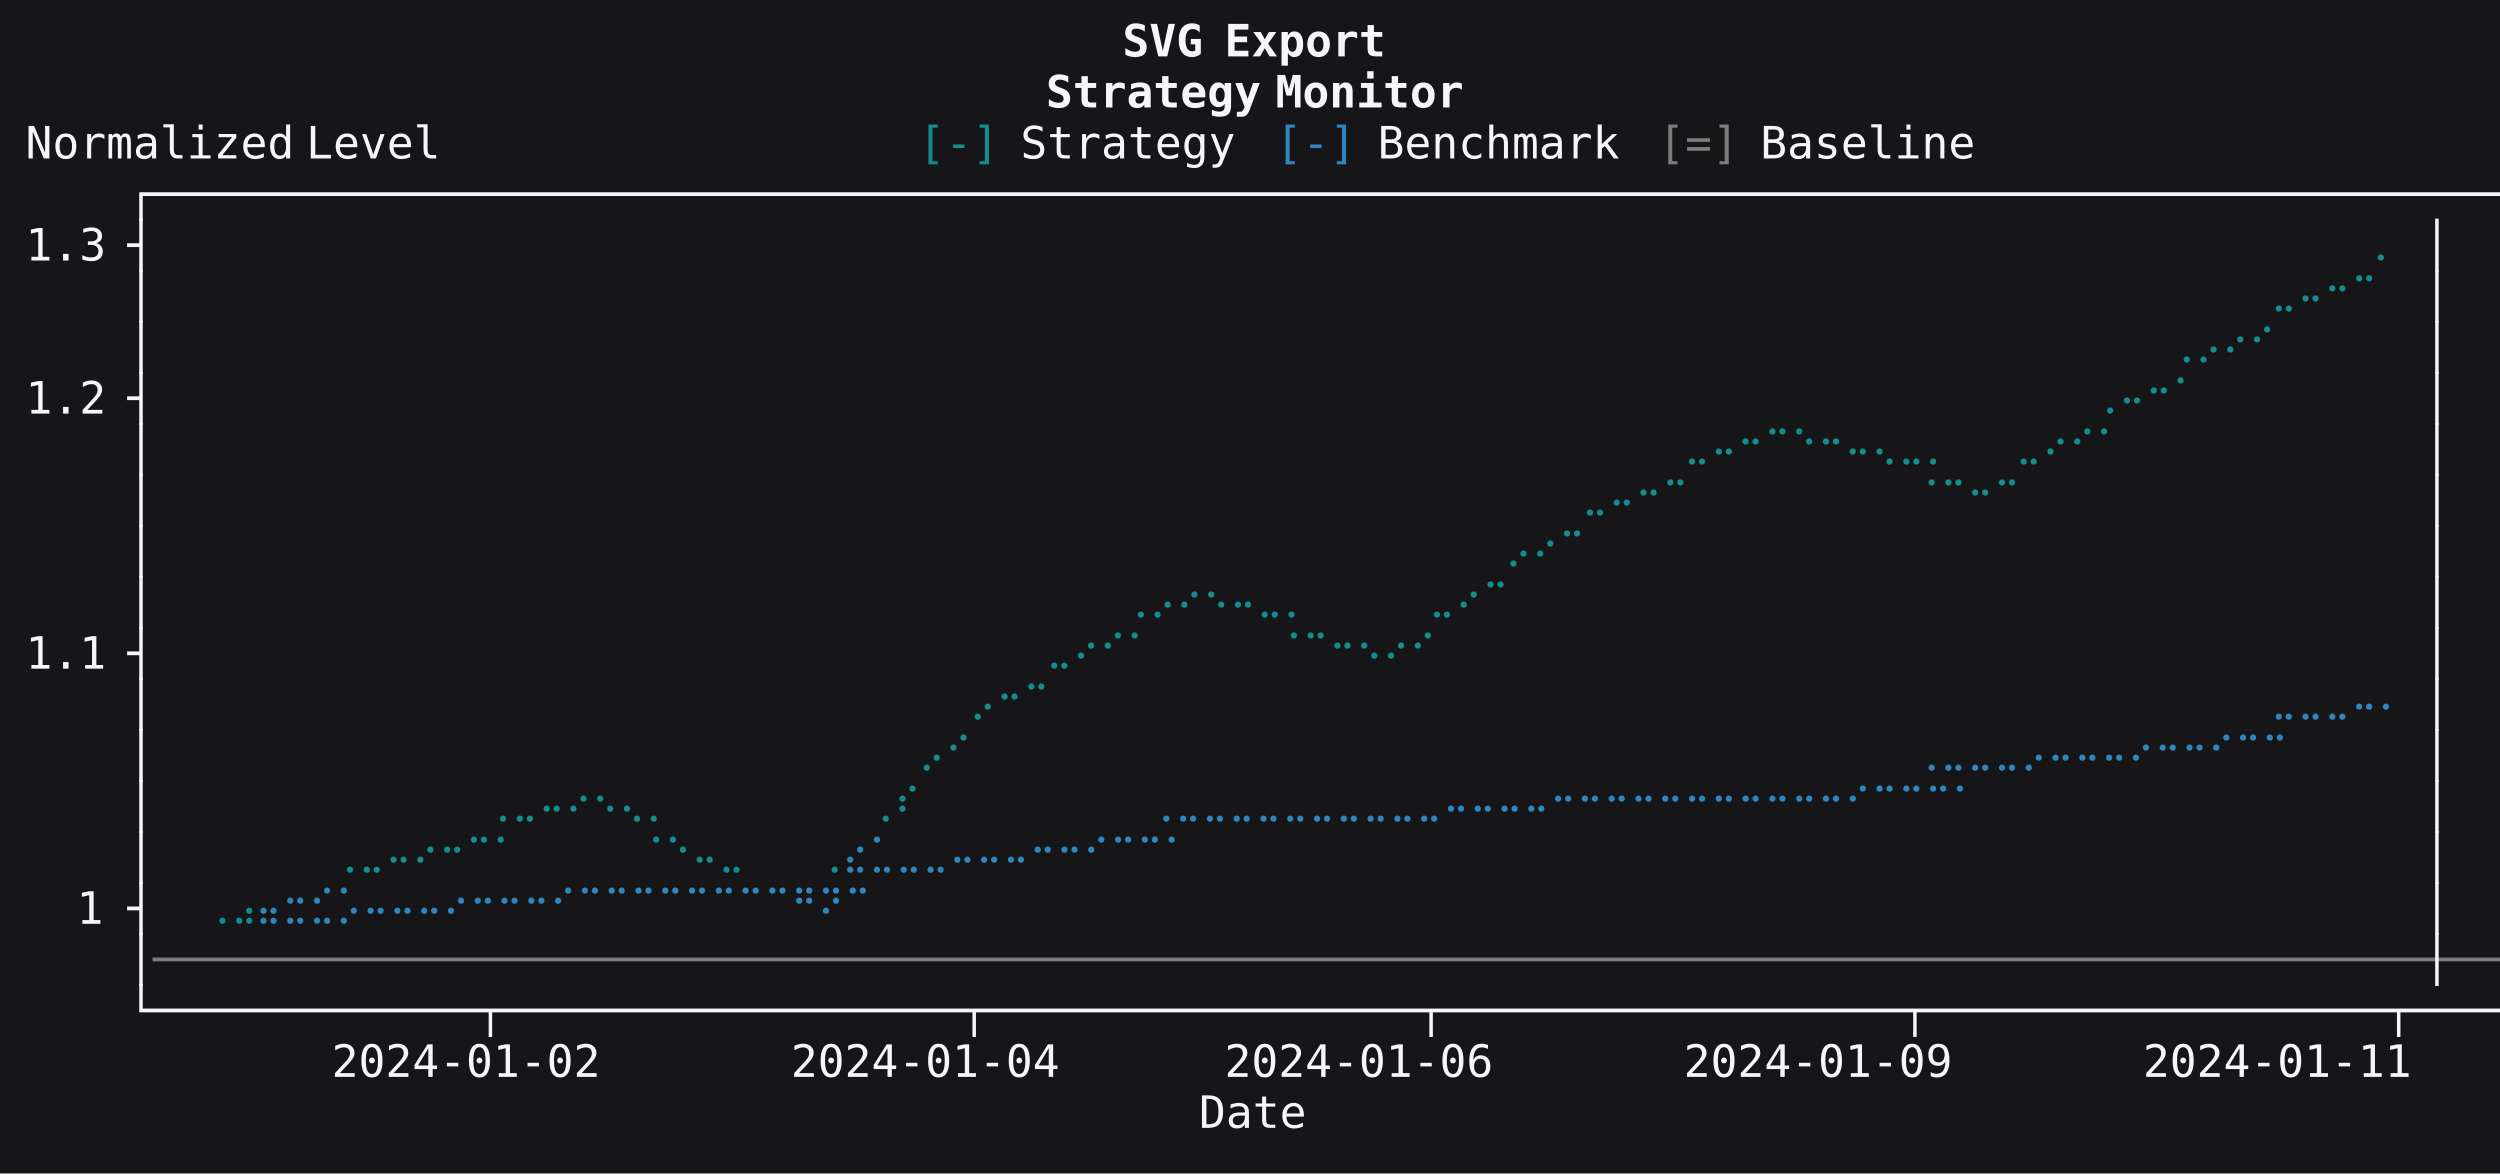
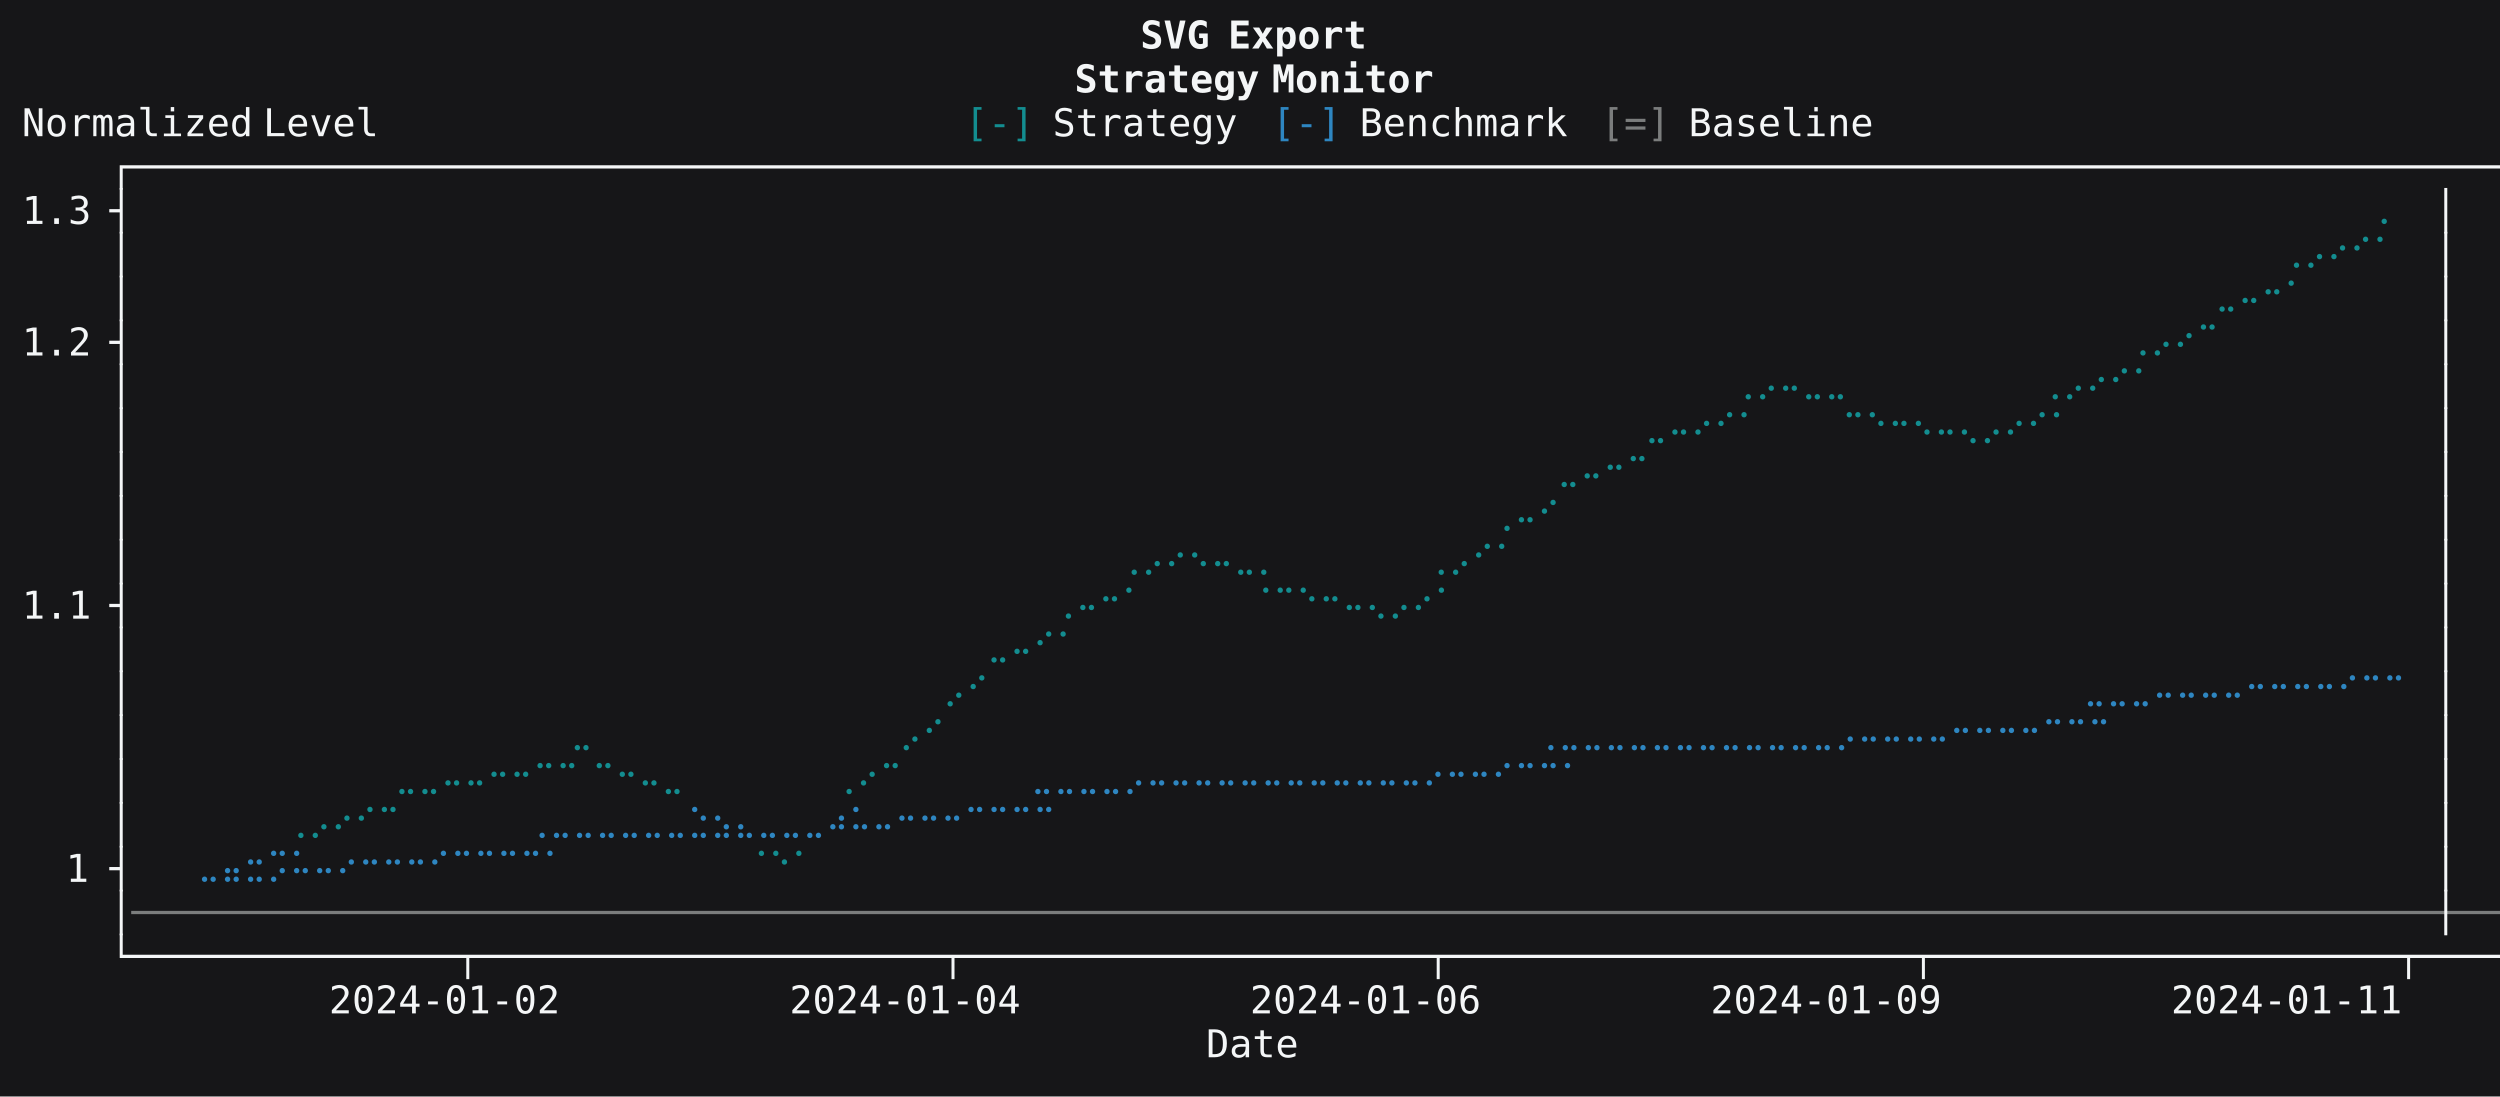
- <svg xmlns="http://www.w3.org/2000/svg" version="1.1" width="784" height="368" viewBox="0 0 784 368">
+ <svg xmlns="http://www.w3.org/2000/svg" version="1.1" width="912" height="400" viewBox="0 0 912 400">
  <rect width="100%" height="100%" fill="#161618" />
  <text xml:space="preserve" font-family="&quot;JuliaMono&quot;, &quot;Iosevka Term&quot;, &quot;Cascadia Mono&quot;, &quot;JetBrains Mono&quot;, &quot;SFMono-Regular&quot;, Menlo, Consolas, monospace" font-size="14" fill="#f4f6f7" dominant-baseline="hanging" font-variant-ligatures="none">
-     <tspan x="352 360 368" y="8" font-weight="700">SVG</tspan>
-     <tspan x="384 392 400 408 416 424" y="8" font-weight="700">Export</tspan>
-     <tspan x="328 336 344 352 360 368 376 384" y="24" font-weight="700">Strategy</tspan>
-     <tspan x="400 408 416 424 432 440 448" y="24" font-weight="700">Monitor</tspan>
+     <tspan x="416 424 432" y="8" font-weight="700">SVG</tspan>
+     <tspan x="448 456 464 472 480 488" y="8" font-weight="700">Export</tspan>
+     <tspan x="392 400 408 416 424 432 440 448" y="24" font-weight="700">Strategy</tspan>
+     <tspan x="464 472 480 488 496 504 512" y="24" font-weight="700">Monitor</tspan>
    <tspan x="8 16 24 32 40 48 56 64 72 80" y="40">Normalized</tspan>
    <tspan x="96 104 112 120 128" y="40">Level</tspan>
-     <tspan x="288 296 304" y="40" fill="#138d90">[-]</tspan>
-     <tspan x="320 328 336 344 352 360 368 376" y="40">Strategy</tspan>
-     <tspan x="400 408 416" y="40" fill="#2e86c1">[-]</tspan>
-     <tspan x="432 440 448 456 464 472 480 488 496" y="40">Benchmark</tspan>
-     <tspan x="520 528 536" y="40" fill="#7b7d7d">[=]</tspan>
-     <tspan x="552 560 568 576 584 592 600 608" y="40">Baseline</tspan>
-     <tspan x="40 48 56 64 72 80 88 96 104 112 120 128 136 144 152 160 168 176 184 192 200 208 216 224 232 240 248 256 264 272 280 288 296 304 312 320 328 336 344 352 360 368 376 384 392 400 408 416 424 432 440 448 456 464 472 480 488 496 504 512 520 528 536 544 552 560 568 576 584 592 600 608 616 624 632 640 648 656 664 672 680 688 696 704 712 720 728 736 744 752 760" y="56">┌─────────────────────────────────────────────────────────────────────────────────────────┐</tspan>
+     <tspan x="352 360 368" y="40" fill="#138d90">[-]</tspan>
+     <tspan x="384 392 400 408 416 424 432 440" y="40">Strategy</tspan>
+     <tspan x="464 472 480" y="40" fill="#2e86c1">[-]</tspan>
+     <tspan x="496 504 512 520 528 536 544 552 560" y="40">Benchmark</tspan>
+     <tspan x="584 592 600" y="40" fill="#7b7d7d">[=]</tspan>
+     <tspan x="616 624 632 640 648 656 664 672" y="40">Baseline</tspan>
+     <tspan x="40 48 56 64 72 80 88 96 104 112 120 128 136 144 152 160 168 176 184 192 200 208 216 224 232 240 248 256 264 272 280 288 296 304 312 320 328 336 344 352 360 368 376 384 392 400 408 416 424 432 440 448 456 464 472 480 488 496 504 512 520 528 536 544 552 560 568 576 584 592 600 608 616 624 632 640 648 656 664 672 680 688 696 704 712 720 728 736 744 752 760 768 776 784 792 800 808 816 824 832 840 848 856 864 872 880 888" y="56">┌─────────────────────────────────────────────────────────────────────────────────────────────────────────┐</tspan>
    <tspan x="8 16 24" y="72">1.3</tspan>
    <tspan x="40" y="72">┤</tspan>
-     <tspan x="744" y="72" fill="#138d90">⡀</tspan>
-     <tspan x="760" y="72">│</tspan>
+     <tspan x="864" y="72" fill="#138d90">⢀</tspan>
+     <tspan x="888" y="72">│</tspan>
    <tspan x="40" y="88">│</tspan>
-     <tspan x="712 720 728 736" y="88" fill="#138d90">⣀⠤⠒⠉</tspan>
-     <tspan x="760" y="88">│</tspan>
+     <tspan x="832 840 848 856 864" y="88" fill="#138d90">⢀⡠⠔⠊⠁</tspan>
+     <tspan x="888" y="88">│</tspan>
    <tspan x="40" y="104">│</tspan>
-     <tspan x="680 688 696 704" y="104" fill="#138d90">⢀⡠⠔⠊</tspan>
-     <tspan x="760" y="104">│</tspan>
+     <tspan x="808 816 824 832" y="104" fill="#138d90">⣀⠤⠒⠁</tspan>
+     <tspan x="888" y="104">│</tspan>
    <tspan x="8 16 24" y="120">1.2</tspan>
    <tspan x="40" y="120">┤</tspan>
-     <tspan x="656 664 672 680" y="120" fill="#138d90">⢀⠤⠒⠁</tspan>
-     <tspan x="760" y="120">│</tspan>
+     <tspan x="776 784 792 800" y="120" fill="#138d90">⢀⡠⠔⠉</tspan>
+     <tspan x="888" y="120">│</tspan>
    <tspan x="40" y="136">│</tspan>
-     <tspan x="528 536 544 552 560 568 576 584 592 600" y="136" fill="#138d90">⣀⠤⠒⠉⠑⠒⠤⢄⣀⡀</tspan>
-     <tspan x="632 640 648 656" y="136" fill="#138d90">⣀⠔⠊⠁</tspan>
-     <tspan x="760" y="136">│</tspan>
+     <tspan x="632 640 648 656 664" y="136" fill="#138d90">⢀⡠⠤⣀⣀</tspan>
+     <tspan x="744 752 760 768 776" y="136" fill="#138d90">⢀⡠⠔⠊⠁</tspan>
+     <tspan x="888" y="136">│</tspan>
    <tspan x="40" y="152">│</tspan>
-     <tspan x="496 504 512 520" y="152" fill="#138d90">⣀⠤⠒⠉</tspan>
-     <tspan x="600 608 616 624" y="152" fill="#138d90">⠈⠉⠒⠉</tspan>
-     <tspan x="760" y="152">│</tspan>
+     <tspan x="600 608 616 624 632" y="152" fill="#138d90">⣀⠤⠔⠊⠁</tspan>
+     <tspan x="672 680 688 696 704 712 720 728 736 744" y="152" fill="#138d90">⠉⠑⠒⠢⠤⢄⡠⠔⠊⠁</tspan>
+     <tspan x="888" y="152">│</tspan>
    <tspan x="40" y="168">│</tspan>
-     <tspan x="472 480 488" y="168" fill="#138d90">⡠⠔⠉</tspan>
-     <tspan x="760" y="168">│</tspan>
+     <tspan x="568 576 584 592" y="168" fill="#138d90">⣀⠤⠒⠉</tspan>
+     <tspan x="888" y="168">│</tspan>
    <tspan x="40" y="184">│</tspan>
-     <tspan x="352 360 368 376 384 392 400" y="184" fill="#138d90">⢀⡠⠔⠢⠤⣀⡀</tspan>
-     <tspan x="448 456 464" y="184" fill="#138d90">⣀⠔⠉</tspan>
-     <tspan x="760" y="184">│</tspan>
-     <tspan x="8 16 24" y="200">1.1</tspan>
-     <tspan x="40" y="200">┤</tspan>
-     <tspan x="328 336 344 352" y="200" fill="#138d90">⣀⠔⠊⠁</tspan>
-     <tspan x="400 408 416 424 432 440" y="200" fill="#138d90">⠈⠉⠒⠢⠔⠊</tspan>
-     <tspan x="760" y="200">│</tspan>
-     <tspan x="40" y="216">│</tspan>
-     <tspan x="304 312 320" y="216" fill="#138d90">⡠⠒⠉</tspan>
-     <tspan x="712 720 728 736 744" y="216" fill="#2e86c1">⣀⣀⣀⠤⠄</tspan>
-     <tspan x="760" y="216">│</tspan>
+     <tspan x="544 552 560" y="184" fill="#138d90">⢀⠤⠊</tspan>
+     <tspan x="888" y="184">│</tspan>
+     <tspan x="40" y="200">│</tspan>
+     <tspan x="408 416 424 432 440 448 456" y="200" fill="#138d90">⢀⡠⠔⠢⠤⣀⡀</tspan>
+     <tspan x="520 528 536 544" y="200" fill="#138d90">⢀⡠⠊⠁</tspan>
+     <tspan x="888" y="200">│</tspan>
+     <tspan x="8 16 24" y="216">1.1</tspan>
+     <tspan x="40" y="216">┤</tspan>
+     <tspan x="384 392 400 408" y="216" fill="#138d90">⢀⠤⠒⠁</tspan>
+     <tspan x="456 464 472 480 488 496 504 512 520" y="216" fill="#138d90">⠈⠉⠑⠒⠤⢄⡠⠔⠁</tspan>
+     <tspan x="888" y="216">│</tspan>
    <tspan x="40" y="232">│</tspan>
-     <tspan x="288 296" y="232" fill="#138d90">⡠⠊</tspan>
-     <tspan x="600 608 616 624 632 640 648 656 664 672 680 688 696 704" y="232" fill="#2e86c1">⢀⣀⣀⣀⡠⠤⠤⠤⠔⠒⠒⠊⠉⠉</tspan>
-     <tspan x="760" y="232">│</tspan>
+     <tspan x="360 368 376 384" y="232" fill="#138d90">⣀⠤⠊⠁</tspan>
+     <tspan x="888" y="232">│</tspan>
    <tspan x="40" y="248">│</tspan>
-     <tspan x="152 160 168 176 184 192 200" y="248" fill="#138d90">⢀⣀⠤⠔⠢⢄⡀</tspan>
-     <tspan x="272 280" y="248" fill="#138d90">⢀⠎</tspan>
-     <tspan x="360 368 376 384 392 400 408 416 424 432 440 448 456 464 472 480 488 496 504 512 520 528 536 544 552 560 568 576 584 592 600" y="248" fill="#2e86c1">⢀⣀⣀⣀⣀⣀⣀⣀⣀⣀⣀⠤⠤⠤⠤⠒⠒⠒⠒⠒⠒⠒⠒⠒⠒⠒⠊⠉⠉⠉⠁</tspan>
-     <tspan x="760" y="248">│</tspan>
+     <tspan x="344 352" y="248" fill="#138d90">⡠⠊</tspan>
+     <tspan x="760 768 776 784 792 800 808 816 824 832 840 848 856 864" y="248" fill="#2e86c1">⣀⣀⣀⠤⠤⠤⠤⠒⠒⠒⠒⠊⠉⠉</tspan>
+     <tspan x="888" y="248">│</tspan>
    <tspan x="40" y="264">│</tspan>
-     <tspan x="104 112 120 128 136 144 152" y="264" fill="#138d90">⢀⣀⠤⠔⠒⠉⠁</tspan>
-     <tspan x="200 208 216 224" y="264" fill="#138d90">⠈⠑⠤⣀</tspan>
-     <tspan x="256" y="264" fill="#138d90">⢀</tspan>
-     <tspan x="264 272 280 288 296 304 312 320 328 336 344 352 360" y="264" fill="#2e86c1">⣔⣁⣀⣀⠤⠤⠤⠒⠒⠊⠉⠉⠁</tspan>
-     <tspan x="760" y="264">│</tspan>
-     <tspan x="24" y="280">1</tspan>
-     <tspan x="40" y="280">┤</tspan>
-     <tspan x="64 72" y="280" fill="#138d90">⢀⣠</tspan>
-     <tspan x="80 88 96 104 112 120 128 136 144 152 160 168 176 184 192 200 208 216 224 232 240 248 256" y="280" fill="#2e86c1">⣤⣒⣊⡡⠤⠤⠤⠔⠒⠒⠒⠊⠉⠉⠉⠉⠉⠉⠉⠉⠛⠝⠉</tspan>
-     <tspan x="760" y="280">│</tspan>
+     <tspan x="208" y="264" fill="#138d90">⣀</tspan>
+     <tspan x="328 336" y="264" fill="#138d90">⡠⠊</tspan>
+     <tspan x="560 568 576 584 592 600 608 616 624 632 640 648 656 664 672 680 688 696 704 712 720 728 736 744 752" y="264" fill="#2e86c1">⢀⣀⣀⣀⣀⣀⣀⣀⣀⣀⣀⣀⣀⡠⠤⠤⠤⠤⠒⠒⠒⠒⠉⠉⠉</tspan>
+     <tspan x="888" y="264">│</tspan>
+     <tspan x="40" y="280">│</tspan>
+     <tspan x="144 152 160 168 176 184 192 200" y="280" fill="#138d90">⣀⣀⠤⠤⠒⠒⠉⠉</tspan>
+     <tspan x="216 224 232 240" y="280" fill="#138d90">⠉⠒⠤⣀</tspan>
+     <tspan x="304 312 320" y="280" fill="#138d90">⢀⠔⠉</tspan>
+     <tspan x="376 384 392 400 408 416 424 432 440 448 456 464 472 480 488 496 504 512 520 528 536 544 552 560" y="280" fill="#2e86c1">⣀⣀⣀⣀⡠⠤⠤⠤⠤⠤⠤⠤⠤⠤⠤⠤⠤⠔⠒⠒⠊⠉⠉⠁</tspan>
+     <tspan x="888" y="280">│</tspan>
    <tspan x="40" y="296">│</tspan>
-     <tspan x="48 56 64 72 80 88 96 104 112 120 128 136 144 152 160 168 176 184 192 200 208 216 224 232 240 248 256 264 272 280 288 296 304 312 320 328 336 344 352 360 368 376 384 392 400 408 416 424 432 440 448 456 464 472 480 488 496 504 512 520 528 536 544 552 560 568 576 584 592 600 608 616 624 632 640 648 656 664 672 680 688 696 704 712 720 728 736 744 752" y="296" fill="#7b7d7d">─────────────────────────────────────────────────────────────────────────────────────────</tspan>
-     <tspan x="760" y="296">│</tspan>
-     <tspan x="40 48 56 64 72 80 88 96 104 112 120 128 136 144 152 160 168 176 184 192 200 208 216 224 232 240 248 256 264 272 280 288 296 304 312 320 328 336 344 352 360 368 376 384 392 400 408 416 424 432 440 448 456 464 472 480 488 496 504 512 520 528 536 544 552 560 568 576 584 592 600 608 616 624 632 640 648 656 664 672 680 688 696 704 712 720 728 736 744 752 760" y="312">└────────────┬─────────────────┬────────────────┬─────────────────┬─────────────────┬─────┘</tspan>
-     <tspan x="104 112 120 128 136 144 152 160 168 176" y="328">2024-01-02</tspan>
-     <tspan x="248 256 264 272 280 288 296 304 312 320" y="328">2024-01-04</tspan>
-     <tspan x="384 392 400 408 416 424 432 440 448 456" y="328">2024-01-06</tspan>
-     <tspan x="528 536 544 552 560 568 576 584 592 600" y="328">2024-01-09</tspan>
-     <tspan x="672 680 688 696 704 712 720 728 736 744" y="328">2024-01-11</tspan>
-     <tspan x="376 384 392 400" y="344">Date</tspan>
+     <tspan x="104 112 120 128 136" y="296" fill="#138d90">⢀⡠⠔⠊⠉</tspan>
+     <tspan x="192 200 208 216 224 232 240 248 256 264 272 280 288 296 304 312 320 328 336 344 352 360 368" y="296" fill="#2e86c1">⢀⣀⣀⣀⣀⣀⣀⣑⣢⣄⣀⣀⣀⠴⠥⠤⠒⠒⠒⠉⠉⠉⠉</tspan>
+     <tspan x="888" y="296">│</tspan>
+     <tspan x="24" y="312">1</tspan>
+     <tspan x="40" y="312">┤</tspan>
+     <tspan x="72 80 88 96 104 112 120 128 136 144 152 160 168 176 184 192" y="312" fill="#2e86c1">⣀⣤⣒⡩⠥⠤⠔⠒⠒⠒⠊⠉⠉⠉⠉⠁</tspan>
+     <tspan x="272 280 288" y="312" fill="#138d90">⠈⠑⠁</tspan>
+     <tspan x="888" y="312">│</tspan>
+     <tspan x="40" y="328">│</tspan>
+     <tspan x="48 56 64 72 80 88 96 104 112 120 128 136 144 152 160 168 176 184 192 200 208 216 224 232 240 248 256 264 272 280 288 296 304 312 320 328 336 344 352 360 368 376 384 392 400 408 416 424 432 440 448 456 464 472 480 488 496 504 512 520 528 536 544 552 560 568 576 584 592 600 608 616 624 632 640 648 656 664 672 680 688 696 704 712 720 728 736 744 752 760 768 776 784 792 800 808 816 824 832 840 848 856 864 872 880" y="328" fill="#7b7d7d">─────────────────────────────────────────────────────────────────────────────────────────────────────────</tspan>
+     <tspan x="888" y="328">│</tspan>
+     <tspan x="40 48 56 64 72 80 88 96 104 112 120 128 136 144 152 160 168 176 184 192 200 208 216 224 232 240 248 256 264 272 280 288 296 304 312 320 328 336 344 352 360 368 376 384 392 400 408 416 424 432 440 448 456 464 472 480 488 496 504 512 520 528 536 544 552 560 568 576 584 592 600 608 616 624 632 640 648 656 664 672 680 688 696 704 712 720 728 736 744 752 760 768 776 784 792 800 808 816 824 832 840 848 856 864 872 880 888" y="344">└──────────────┬────────────────────┬────────────────────┬────────────────────┬────────────────────┬──────┘</tspan>
+     <tspan x="120 128 136 144 152 160 168 176 184 192" y="360">2024-01-02</tspan>
+     <tspan x="288 296 304 312 320 328 336 344 352 360" y="360">2024-01-04</tspan>
+     <tspan x="456 464 472 480 488 496 504 512 520 528" y="360">2024-01-06</tspan>
+     <tspan x="624 632 640 648 656 664 672 680 688 696" y="360">2024-01-09</tspan>
+     <tspan x="792 800 808 816 824 832 840 848 856 864" y="360">2024-01-11</tspan>
+     <tspan x="440 448 456 464" y="376">Date</tspan>
  </text>
</svg>
